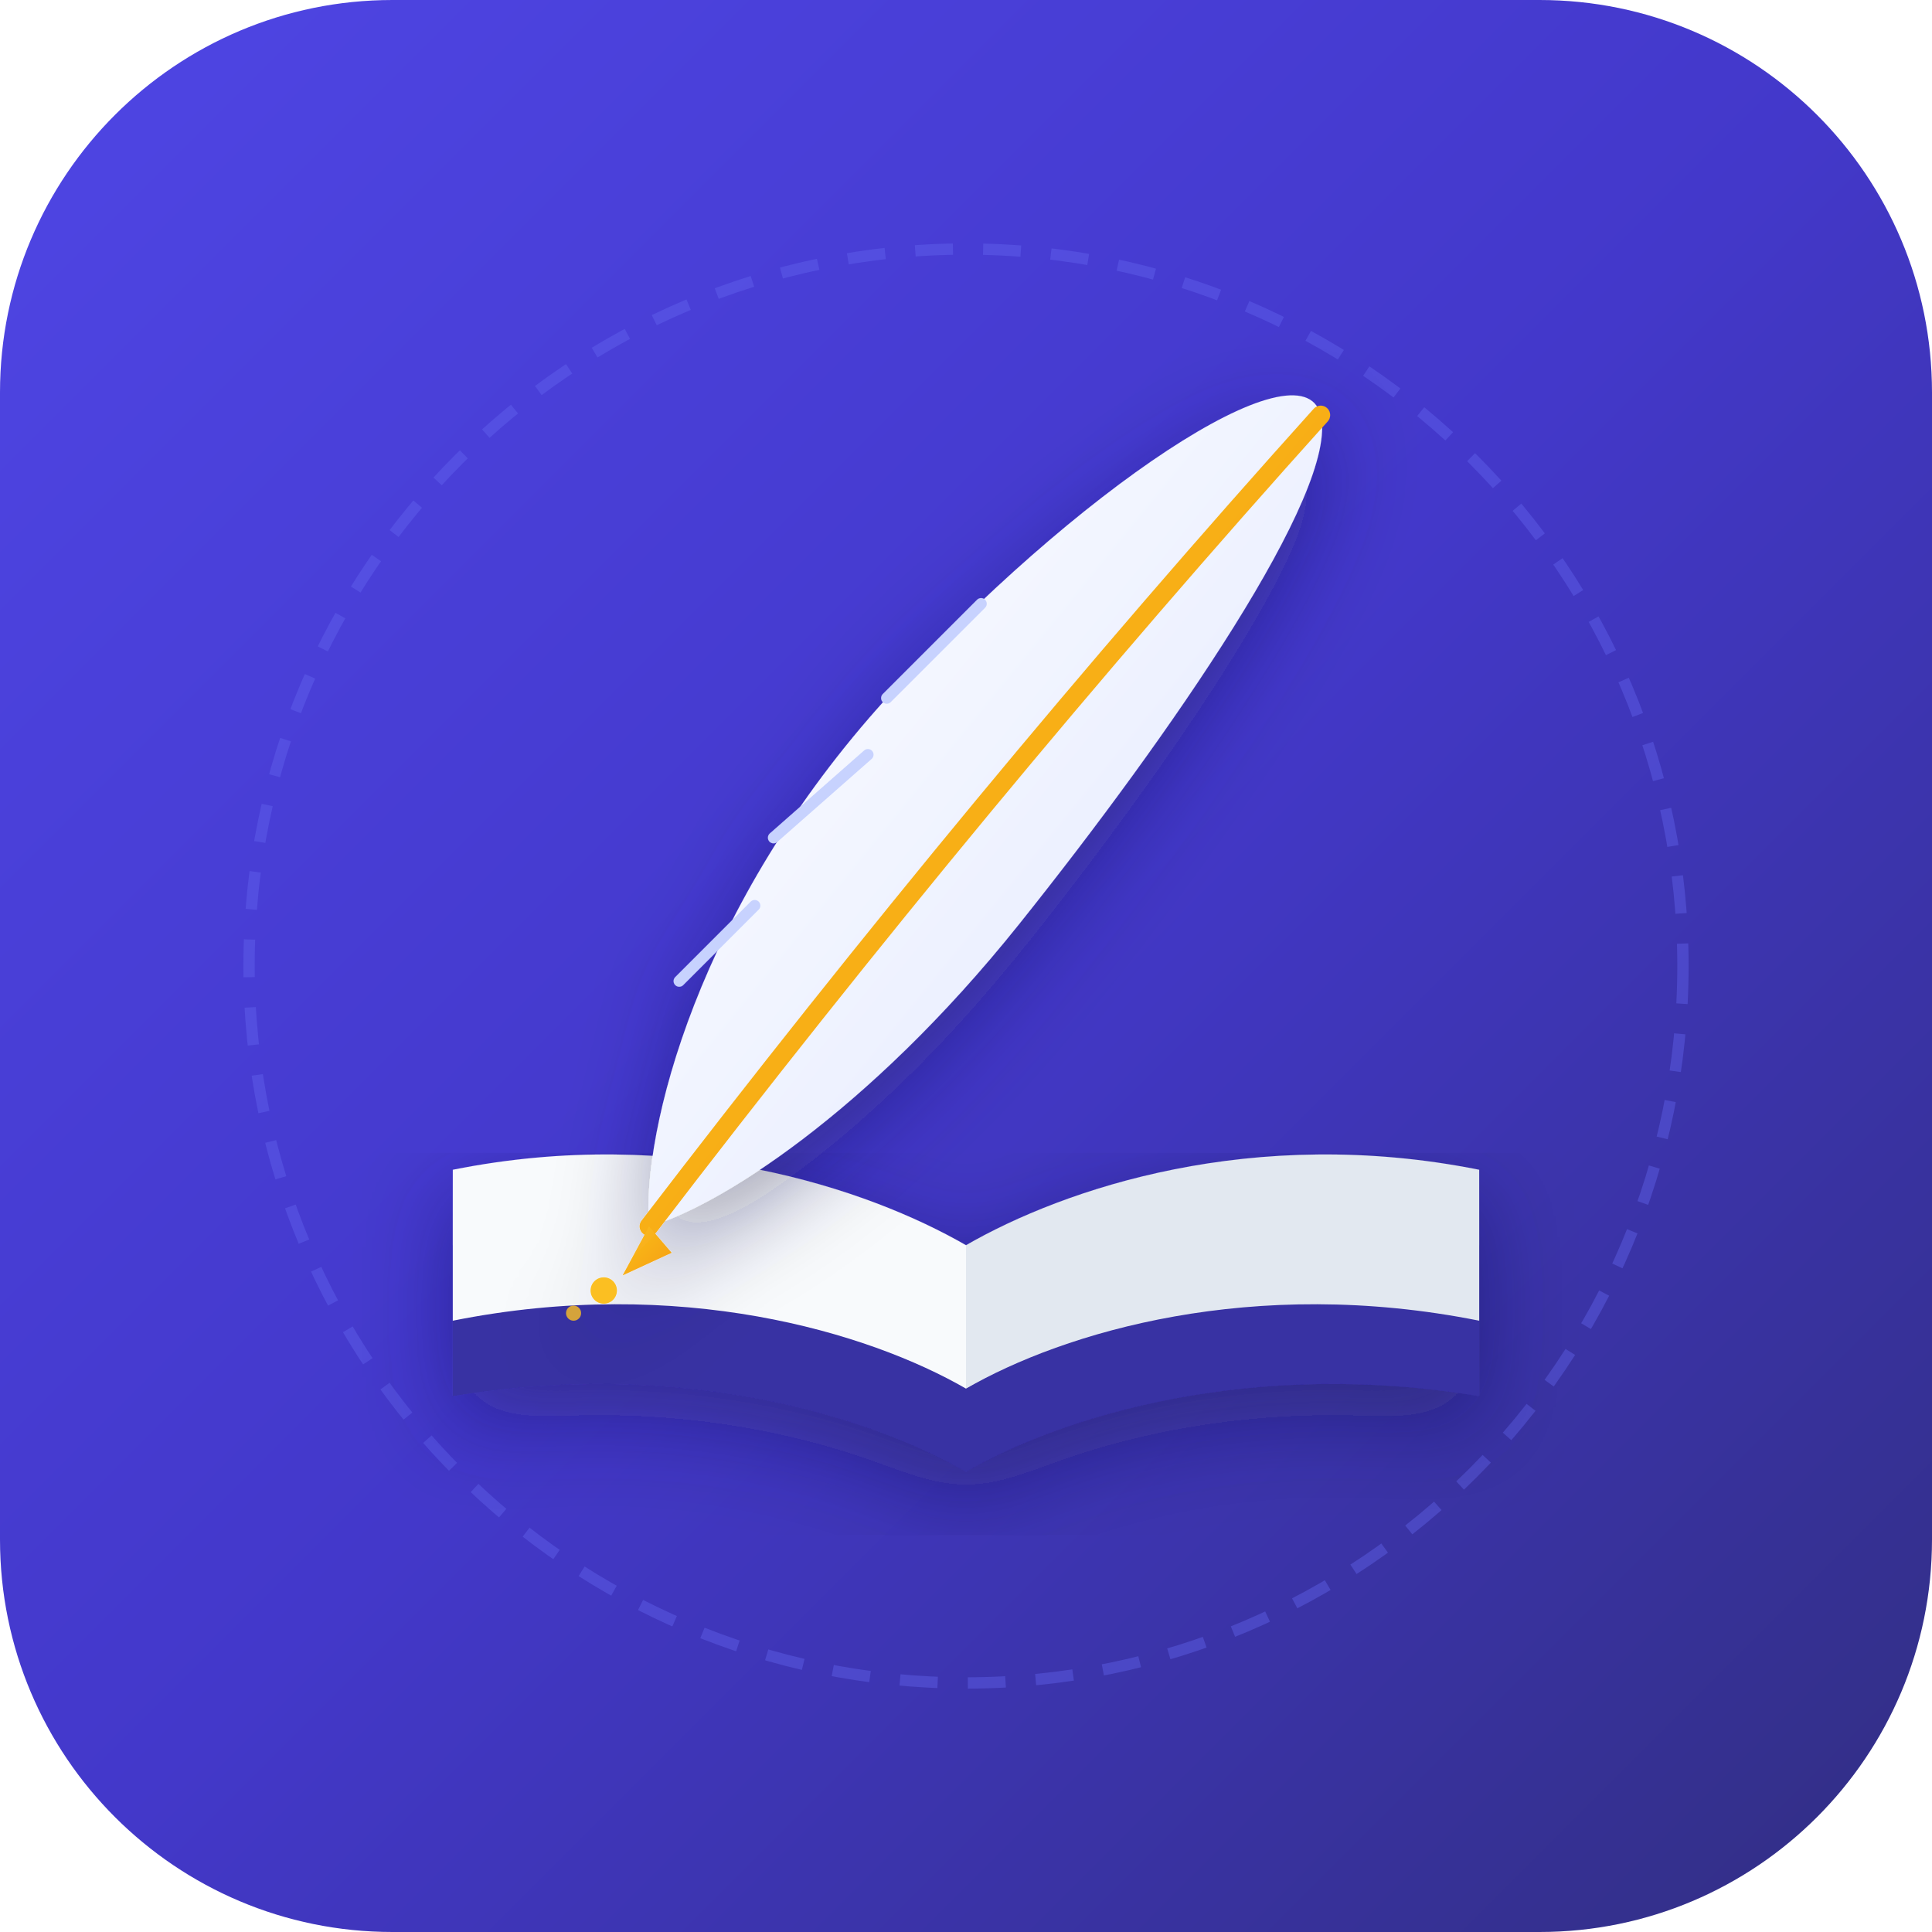
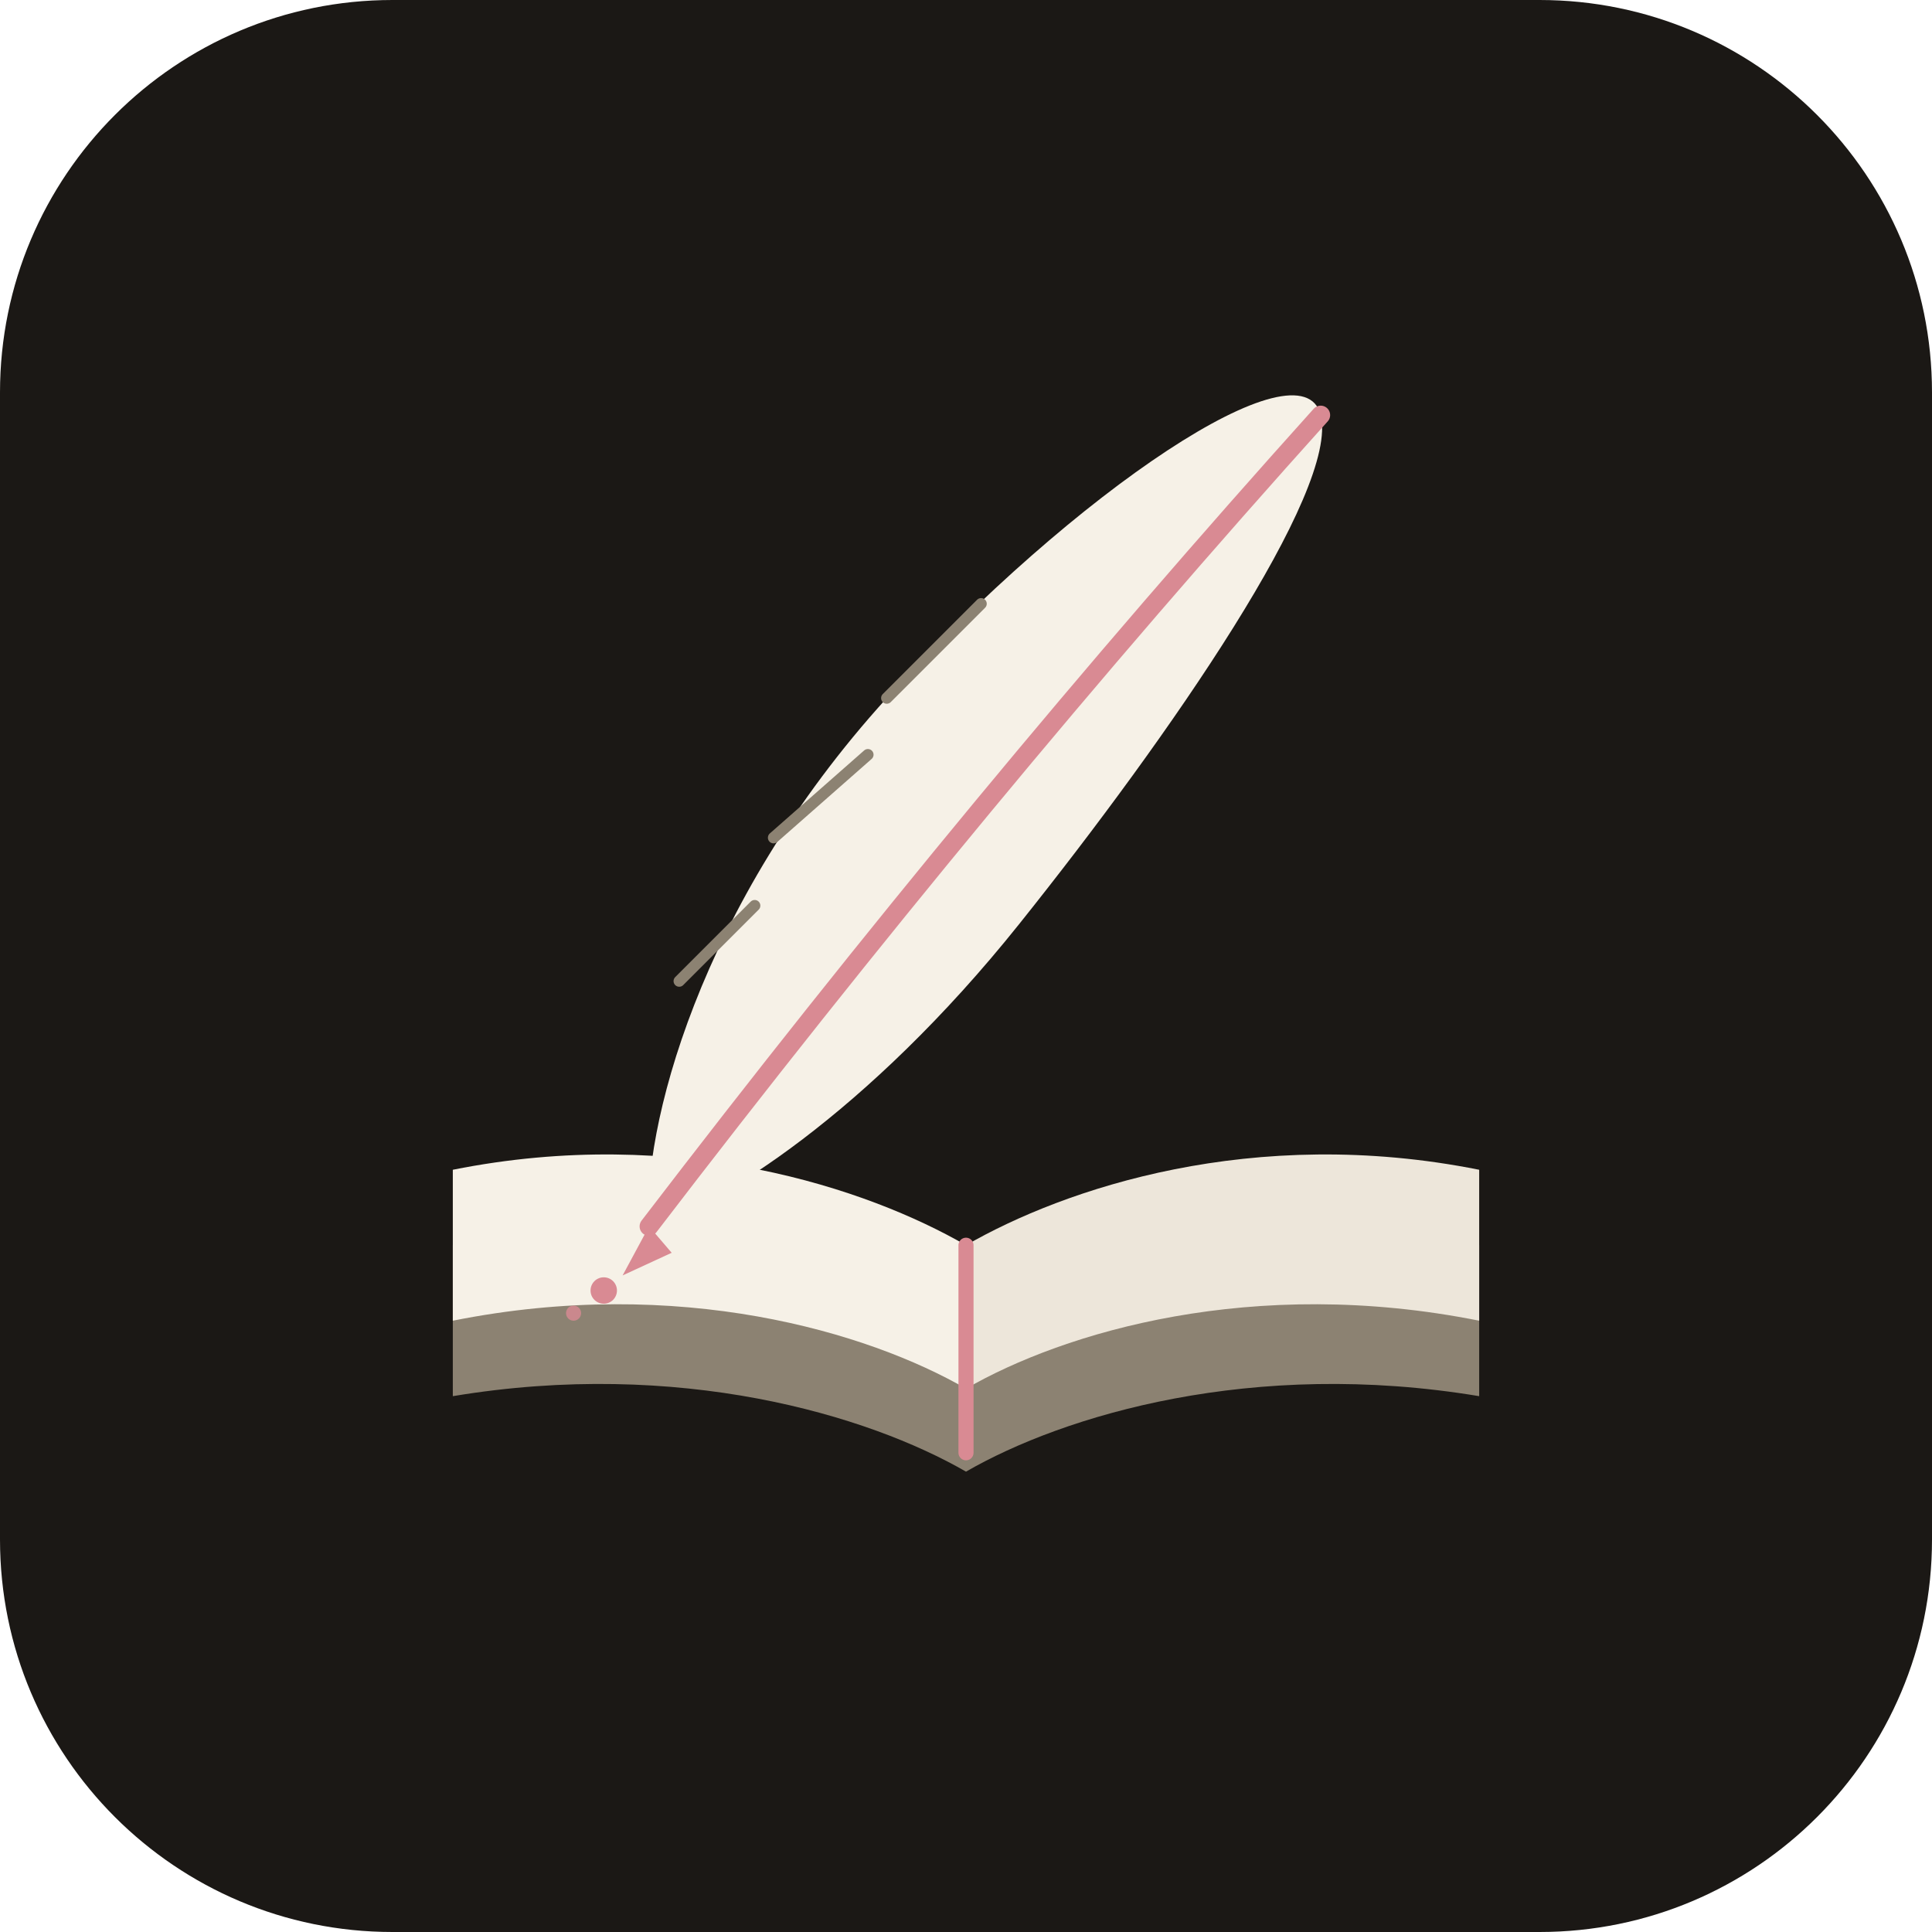
<svg xmlns="http://www.w3.org/2000/svg" viewBox="0 0 512 512" width="512" height="512">
-   <defs>
-     <linearGradient id="bg" x1="0%" y1="0%" x2="100%" y2="100%">
-       <stop offset="0%" stop-color="#4f46e5" />
-       <stop offset="50%" stop-color="#4338ca" />
-       <stop offset="100%" stop-color="#312e81" />
-     </linearGradient>
-     <linearGradient id="gold" x1="0%" y1="0%" x2="100%" y2="100%">
-       <stop offset="0%" stop-color="#fbbf24" />
-       <stop offset="100%" stop-color="#f59e0b" />
-     </linearGradient>
-     <linearGradient id="feather" x1="0%" y1="0%" x2="100%" y2="100%">
-       <stop offset="0%" stop-color="#ffffff" />
-       <stop offset="100%" stop-color="#e0e7ff" />
-     </linearGradient>
-     <filter id="shadow" x="-10%" y="-10%" width="130%" height="130%">
-       <feDropShadow dx="0" dy="8" stdDeviation="12" flood-color="#1e1b4b" flood-opacity="0.4" />
-     </filter>
-   </defs>
-   <rect width="512" height="512" rx="104" fill="url(#bg)" />
-   <circle cx="256" cy="256" r="190" fill="none" stroke="#6366f1" stroke-width="3" stroke-dasharray="10 8" opacity="0.4" />
-   <g filter="url(#shadow)">
-     <path d="M120 330 C180 320 230 335 256 350 C282 335 332 320 392 330 L392 370 C332 360 282 375 256 390 C230 375 180 360 120 370 Z" fill="#3730a3" />
-     <path d="M120 310 C180 298 230 315 256 330 L256 368 C230 353 180 338 120 350 Z" fill="#f8fafc" />
-     <path d="M392 310 C332 298 282 315 256 330 L256 368 C282 353 332 338 392 350 Z" fill="#e2e8f0" />
-     <line x1="256" y1="330" x2="256" y2="385" stroke="url(#gold)" stroke-width="4" stroke-linecap="round" />
+   <rect width="512" height="512" rx="104" fill="#1B1815" />
+   <g>
+     <path d="M120 330 C180 320 230 335 256 350 C282 335 332 320 392 330 L392 370 C332 360 282 375 256 390 C230 375 180 360 120 370 Z" fill="#8C8272" />
+     <path d="M120 310 C180 298 230 315 256 330 L256 368 C230 353 180 338 120 350 Z" fill="#F6F1E7" />
+     <path d="M392 310 C332 298 282 315 256 330 L256 368 C282 353 332 338 392 350 Z" fill="#EDE6DA" />
+     <line x1="256" y1="330" x2="256" y2="385" stroke="#D98A93" stroke-width="4" stroke-linecap="round" />
  </g>
-   <g filter="url(#shadow)">
-     <path d="M350 110 C345 90 285 130 235 185 C185 240 170 300 172 325 C190 320 230 295 270 245 C310 195 355 130 350 110 Z" fill="url(#feather)" />
-     <path d="M260 160 L235 185 M230 200 L205 222 M200 240 L180 260" stroke="#c7d2fe" stroke-width="3" stroke-linecap="round" />
-     <path d="M350 110 Q260 210 172 325" fill="none" stroke="url(#gold)" stroke-width="5" stroke-linecap="round" />
-     <path d="M172 325 L165 338 L178 332 Z" fill="url(#gold)" />
-     <circle cx="160" cy="342" r="3.5" fill="#fbbf24" />
-     <circle cx="152" cy="348" r="2" fill="#fbbf24" opacity="0.8" />
+   <g>
+     <path d="M350 110 C345 90 285 130 235 185 C185 240 170 300 172 325 C190 320 230 295 270 245 C310 195 355 130 350 110 Z" fill="#F6F1E7" />
+     <path d="M260 160 L235 185 M230 200 L205 222 M200 240 L180 260" stroke="#8C8272" stroke-width="3" stroke-linecap="round" />
+     <path d="M350 110 Q260 210 172 325" fill="none" stroke="#D98A93" stroke-width="5" stroke-linecap="round" />
+     <path d="M172 325 L165 338 L178 332 Z" fill="#D98A93" />
+     <circle cx="160" cy="342" r="3.5" fill="#D98A93" />
+     <circle cx="152" cy="348" r="2" fill="#D98A93" opacity="0.8" />
  </g>
</svg>
